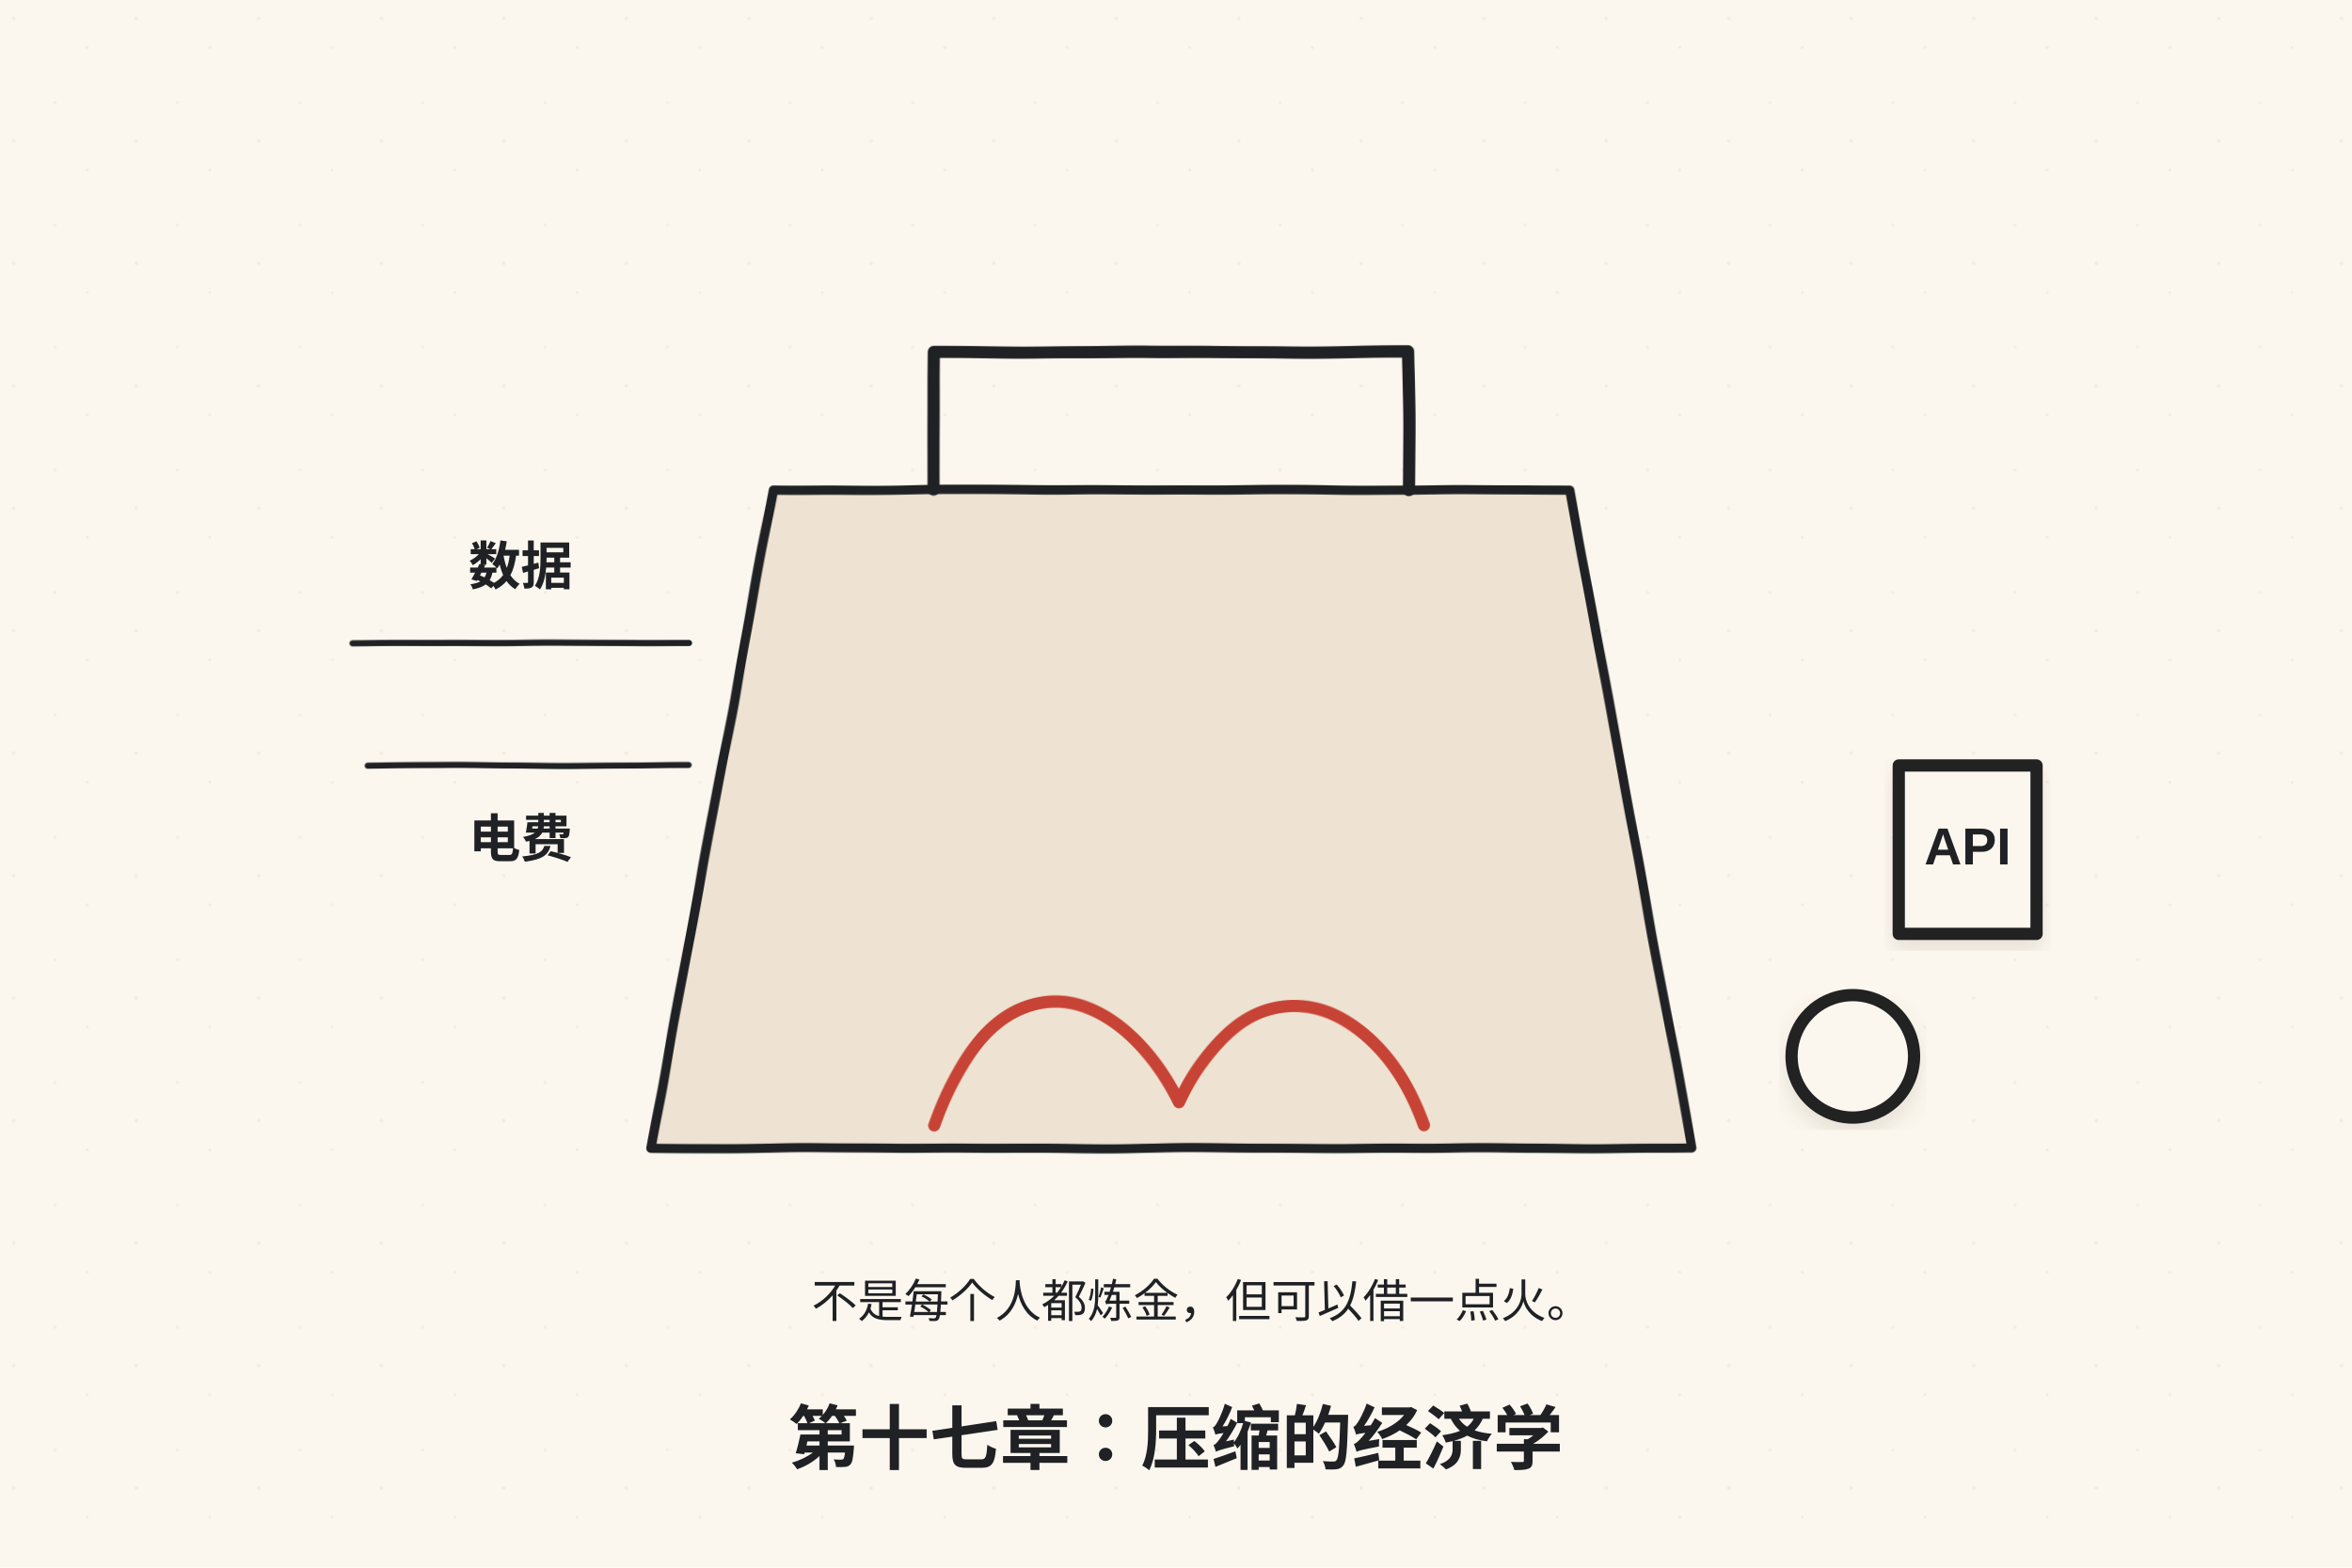
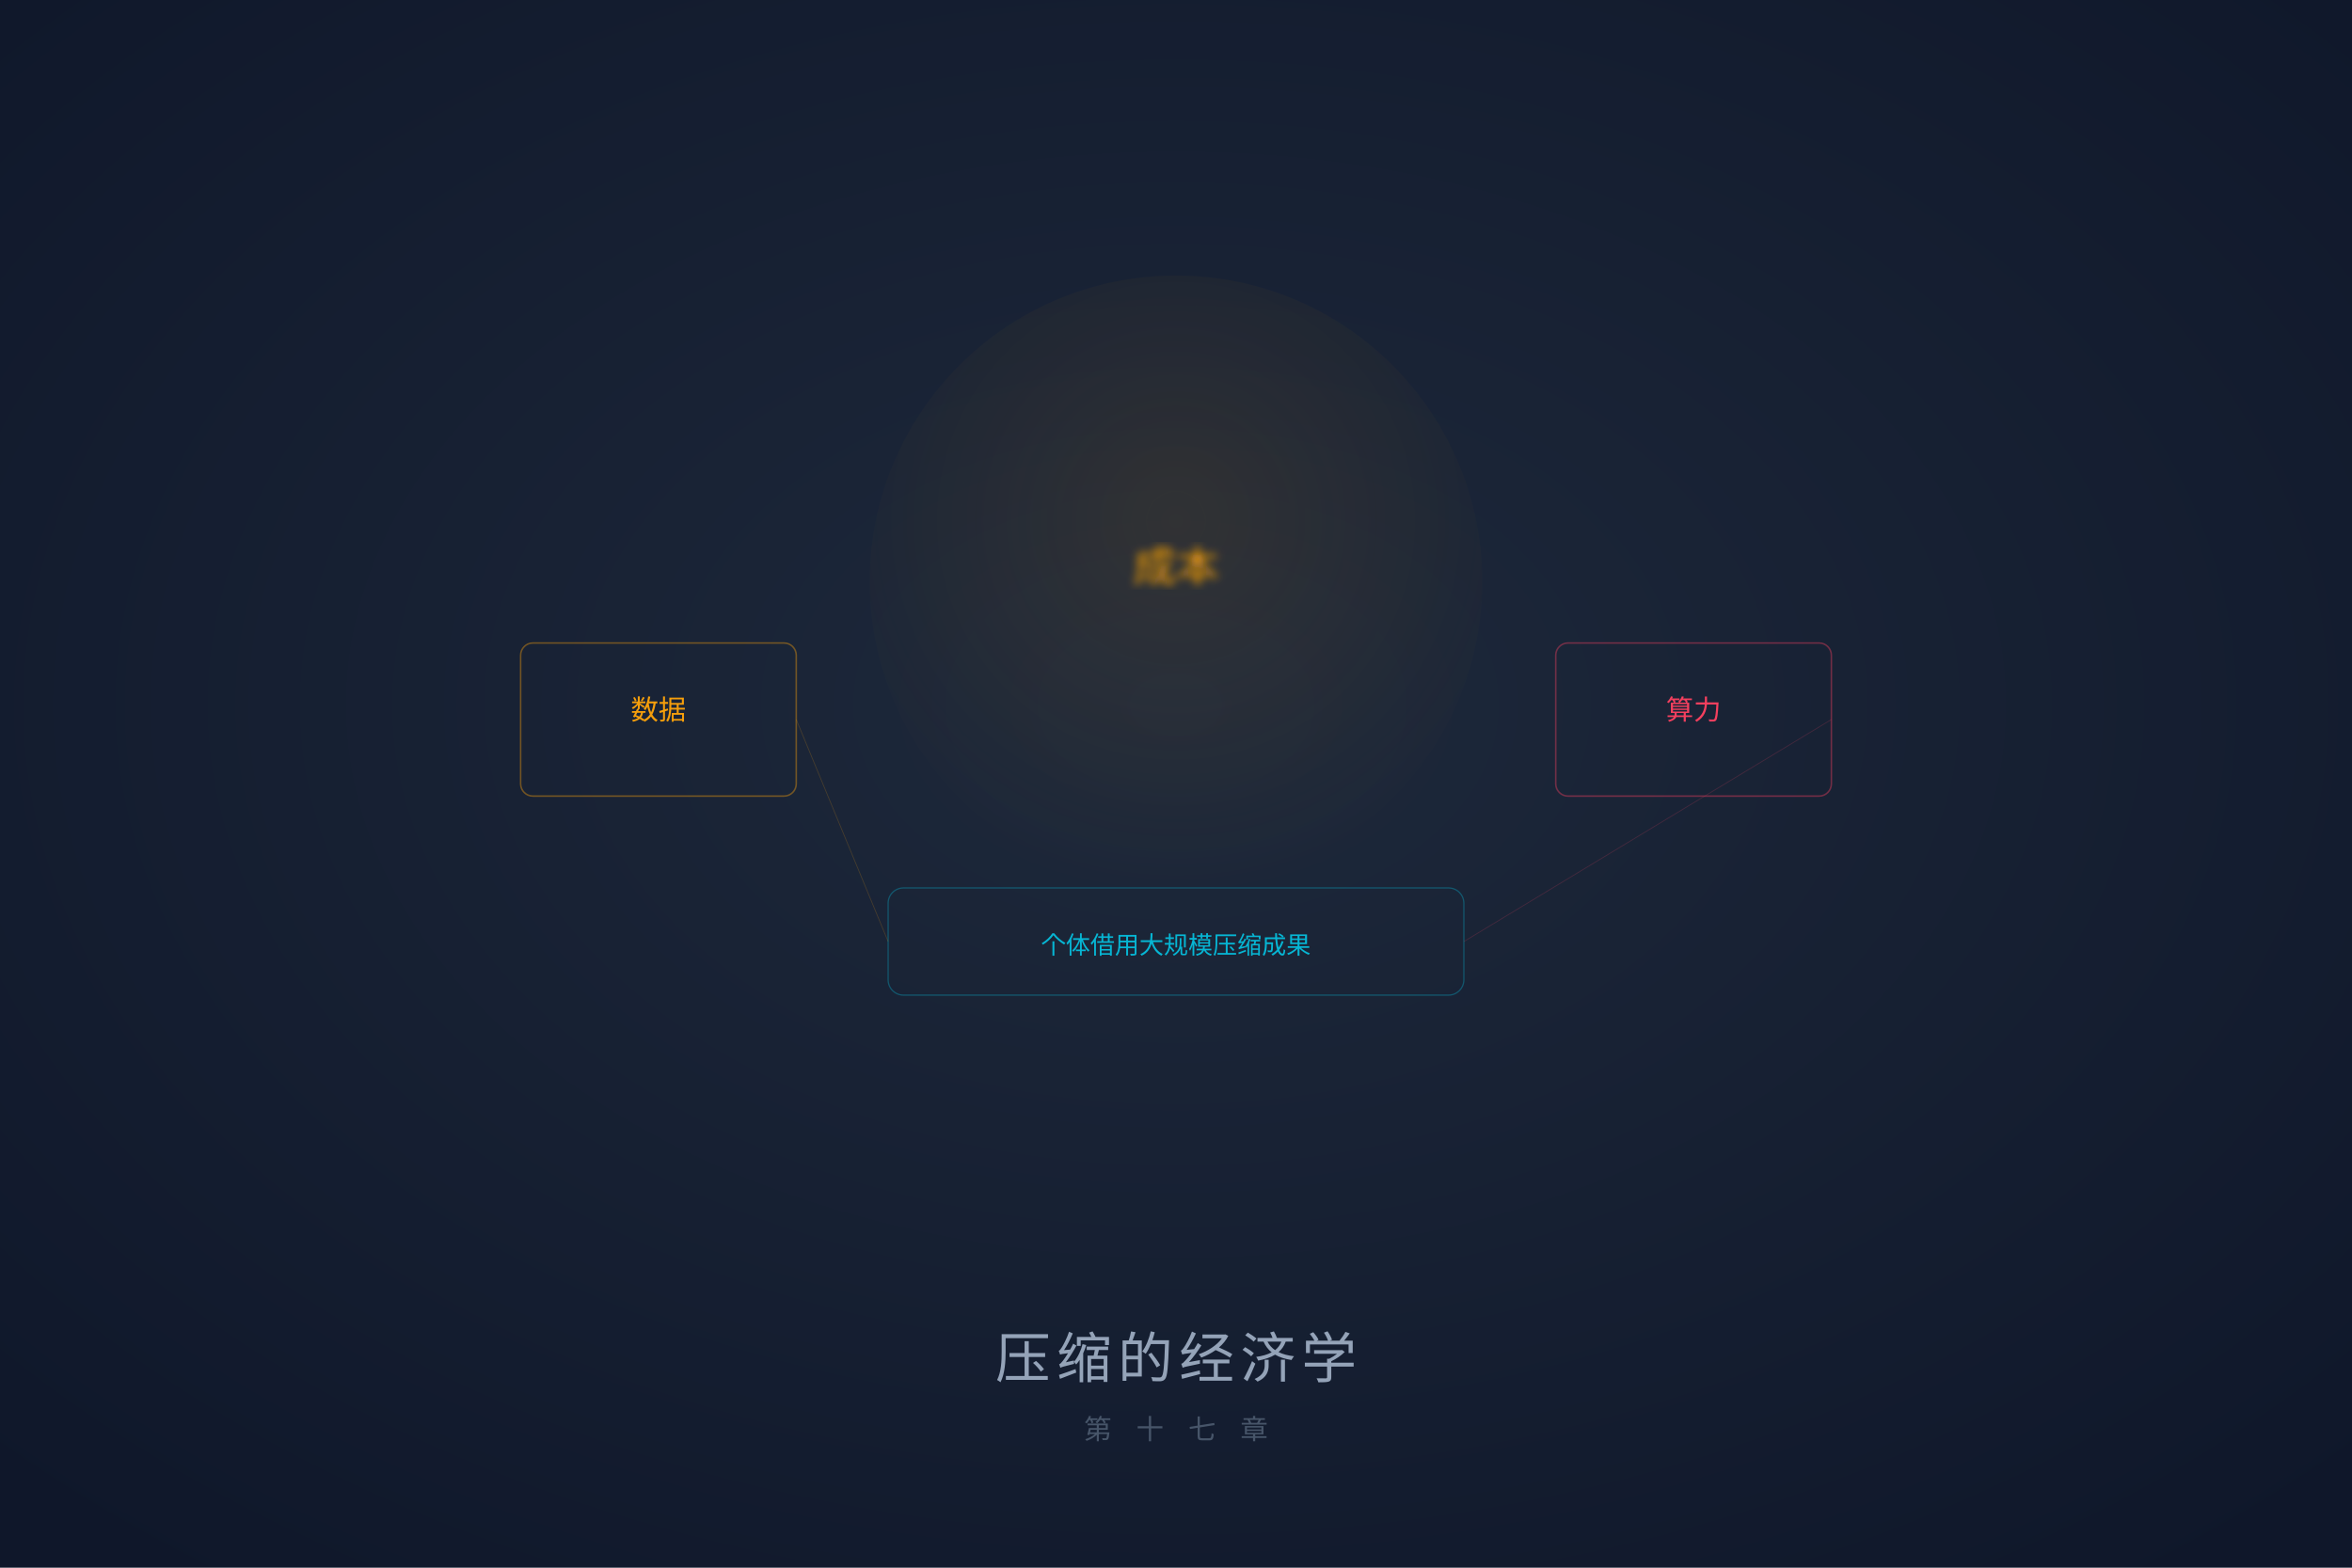
- <svg xmlns="http://www.w3.org/2000/svg" width="1536" height="1024" viewBox="0 0 1536 1024" role="img" aria-labelledby="title desc">
+ <svg xmlns="http://www.w3.org/2000/svg" width="1536" height="1024" viewBox="0 0 1536 1024" role="img" aria-label="压缩的成本">
  <defs>
-     <filter id="wobble">
-       <feTurbulence type="fractalNoise" baseFrequency="0.012" numOctaves="2" seed="7" />
-       <feDisplacementMap in="SourceGraphic" scale="1.8" />
+     <radialGradient id="bg" cx="50%" cy="45%" r="70%">
+       <stop offset="0%" stop-color="#1e293b" />
+       <stop offset="100%" stop-color="#0f172a" />
+     </radialGradient>
+     <radialGradient id="econGlow" cx="50%" cy="40%" r="60%">
+       <stop offset="0%" stop-color="#f59e0b" stop-opacity="0.1" />
+       <stop offset="100%" stop-color="#f59e0b" stop-opacity="0" />
+     </radialGradient>
+     <linearGradient id="barGrad" x1="0" y1="0" x2="0" y2="1">
+       <stop offset="0%" stop-color="#f59e0b" />
+       <stop offset="100%" stop-color="#f43f5e" />
+     </linearGradient>
+     <filter id="glow">
+       <feGaussianBlur stdDeviation="3" />
    </filter>
-     <filter id="softShadow">
-       <feDropShadow dx="0" dy="7" stdDeviation="7" flood-color="#6b5a44" flood-opacity="0.15" />
-     </filter>
-     <pattern id="paperGrain" width="80" height="80" patternUnits="userSpaceOnUse">
-       <circle cx="9" cy="12" r="1.2" fill="#dccdb8" opacity=".25" />
-       <circle cx="57" cy="31" r="1" fill="#dccdb8" opacity=".25" />
-       <circle cx="36" cy="67" r="1.1" fill="#dccdb8" opacity=".22" />
-     </pattern>
-     <style>.ink{fill:none;stroke:#202124;stroke-width:8;stroke-linecap:round;stroke-linejoin:round;filter:url(#wobble)}.thin{fill:none;stroke:#202124;stroke-width:4;stroke-linecap:round;stroke-linejoin:round;filter:url(#wobble)}.red{fill:none;stroke:#c74335;stroke-width:8;stroke-linecap:round;stroke-linejoin:round;filter:url(#wobble)}.fillPaper{fill:#fbf7ef;stroke:#202124;stroke-width:8;stroke-linecap:round;stroke-linejoin:round;filter:url(#softShadow)}.wash{fill:#eee3d3;stroke:#202124;stroke-width:6;stroke-linecap:round;stroke-linejoin:round;filter:url(#wobble)}.redFill{fill:#c74335;stroke:#202124;stroke-width:6;stroke-linecap:round;stroke-linejoin:round;filter:url(#wobble)}.blueFill{fill:#3e6f8f;stroke:#202124;stroke-width:6;stroke-linecap:round;stroke-linejoin:round;filter:url(#wobble)}.greenFill{fill:#5f7f53;stroke:#202124;stroke-width:6;stroke-linecap:round;stroke-linejoin:round;filter:url(#wobble)}.goldFill{fill:#b88a36;stroke:#202124;stroke-width:6;stroke-linecap:round;stroke-linejoin:round;filter:url(#wobble)}text{font-family:Arial,'Microsoft YaHei',sans-serif;fill:#202124;dominant-baseline:middle}.caption{font-size:30px}.small{font-size:24px}.label{font-size:34px;font-weight:700}.title{font-size:46px;font-weight:700}</style>
  </defs>
-   <rect width="1536" height="1024" fill="#fbf7ef" />
-   <rect width="1536" height="1024" fill="url(#paperGrain)" />
-   <g>
-     <path class="wash" d="M505 320 h520 l80 430 h-680 z" />
-     <path class="ink" d="M610 320 v-90 h310 v90" />
-     <path class="red" d="M610 735 C650 620 730 640 770 720 C815 620 900 650 930 735" />
-     <path class="thin" d="M230 420 h220 M240 500 h210" />
-     <text x="340" y="370" class="label" text-anchor="middle">数据</text>
-     <text x="340" y="548" class="label" text-anchor="middle">电费</text>
-     <path class="red" d="M1070 535 C1125 535 1180 535 1230 535" />
-     <path class="fillPaper" d="M1240 500 h90 v110 h-90 z" />
-     <text x="1285" y="555" class="label" text-anchor="middle">API</text>
-     <circle class="fillPaper" cx="1210" cy="690" r="40" />
-     <text x="785" y="850" class="caption" text-anchor="middle">不是每个人都炼金，但可以借一点火。</text>
-   </g>
-   <text x="768" y="940" class="title" text-anchor="middle">第十七章：压缩的经济学</text>
+   <rect width="1536" height="1024" fill="url(#bg)" />
+   <circle cx="768" cy="380" r="200" fill="url(#econGlow)" />
+   <rect x="340" y="420" width="180" height="100" rx="8" fill="none" stroke="#f59e0b" stroke-width="1" opacity="0.4" />
+   <text x="430" y="470" text-anchor="middle" font-family="'Noto Serif SC', 'Songti SC', serif" font-size="18" fill="#f59e0b">数据</text>
+   <rect x="1016" y="420" width="180" height="100" rx="8" fill="none" stroke="#f43f5e" stroke-width="1" opacity="0.4" />
+   <text x="1106" y="470" text-anchor="middle" font-family="'Noto Serif SC', 'Songti SC', serif" font-size="18" fill="#f43f5e">算力</text>
+   <text x="768" y="380" text-anchor="middle" font-family="'Noto Serif SC', 'Songti SC', serif" font-size="28" fill="#f59e0b" filter="url(#glow)">成本</text>
+   <rect x="580" y="580" width="376" height="70" rx="10" fill="none" stroke="#06b6d4" stroke-width="0.8" opacity="0.35" />
+   <text x="768" y="623" text-anchor="middle" font-family="'Noto Serif SC', 'Songti SC', serif" font-size="16" fill="#06b6d4">个体借用大规模压缩成果</text>
+   <line x1="520" y1="470" x2="580" y2="615" stroke="#f59e0b" stroke-width="0.5" opacity="0.2" />
+   <line x1="1196" y1="470" x2="956" y2="615" stroke="#f43f5e" stroke-width="0.5" opacity="0.2" />
+   <text x="768" y="900" text-anchor="middle" font-family="'Noto Serif SC', 'Songti SC', serif" font-size="36" fill="#94a3b8" letter-spacing="4">压缩的经济学</text>
+   <text x="768" y="940" text-anchor="middle" font-family="'Noto Serif SC', 'Songti SC', serif" font-size="18" fill="#475569" letter-spacing="6">第 十 七 章</text>
</svg>
